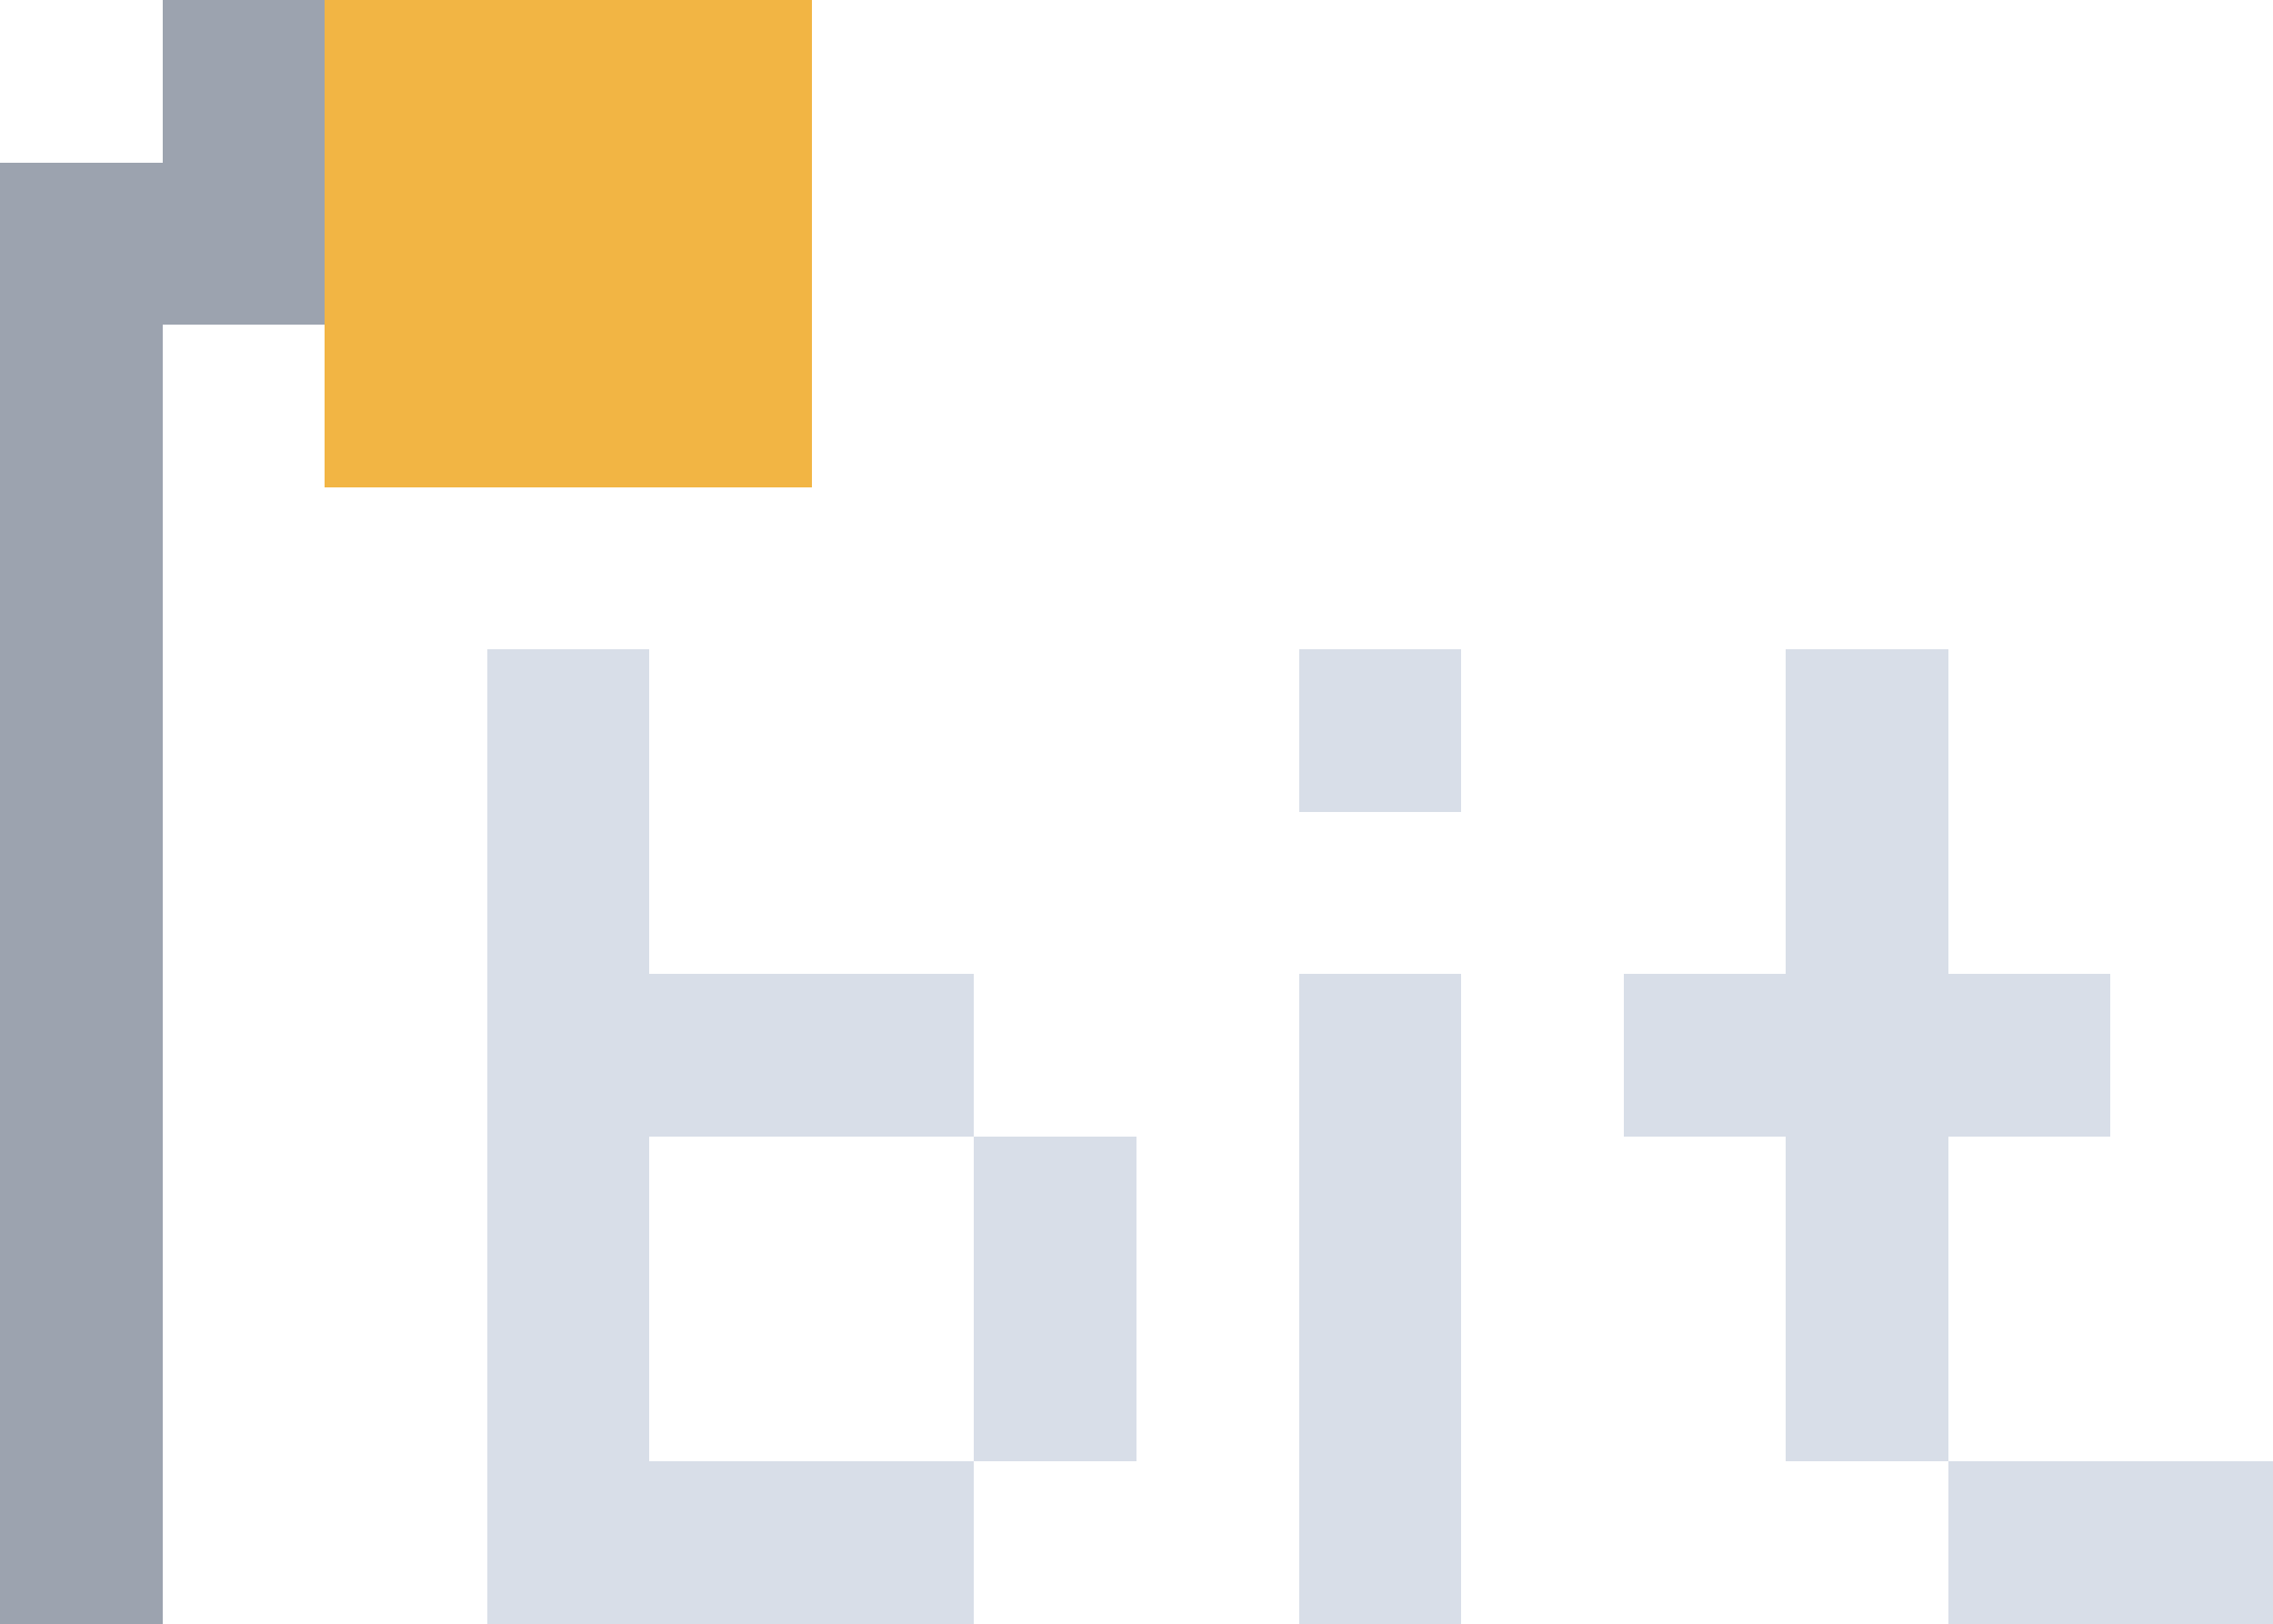
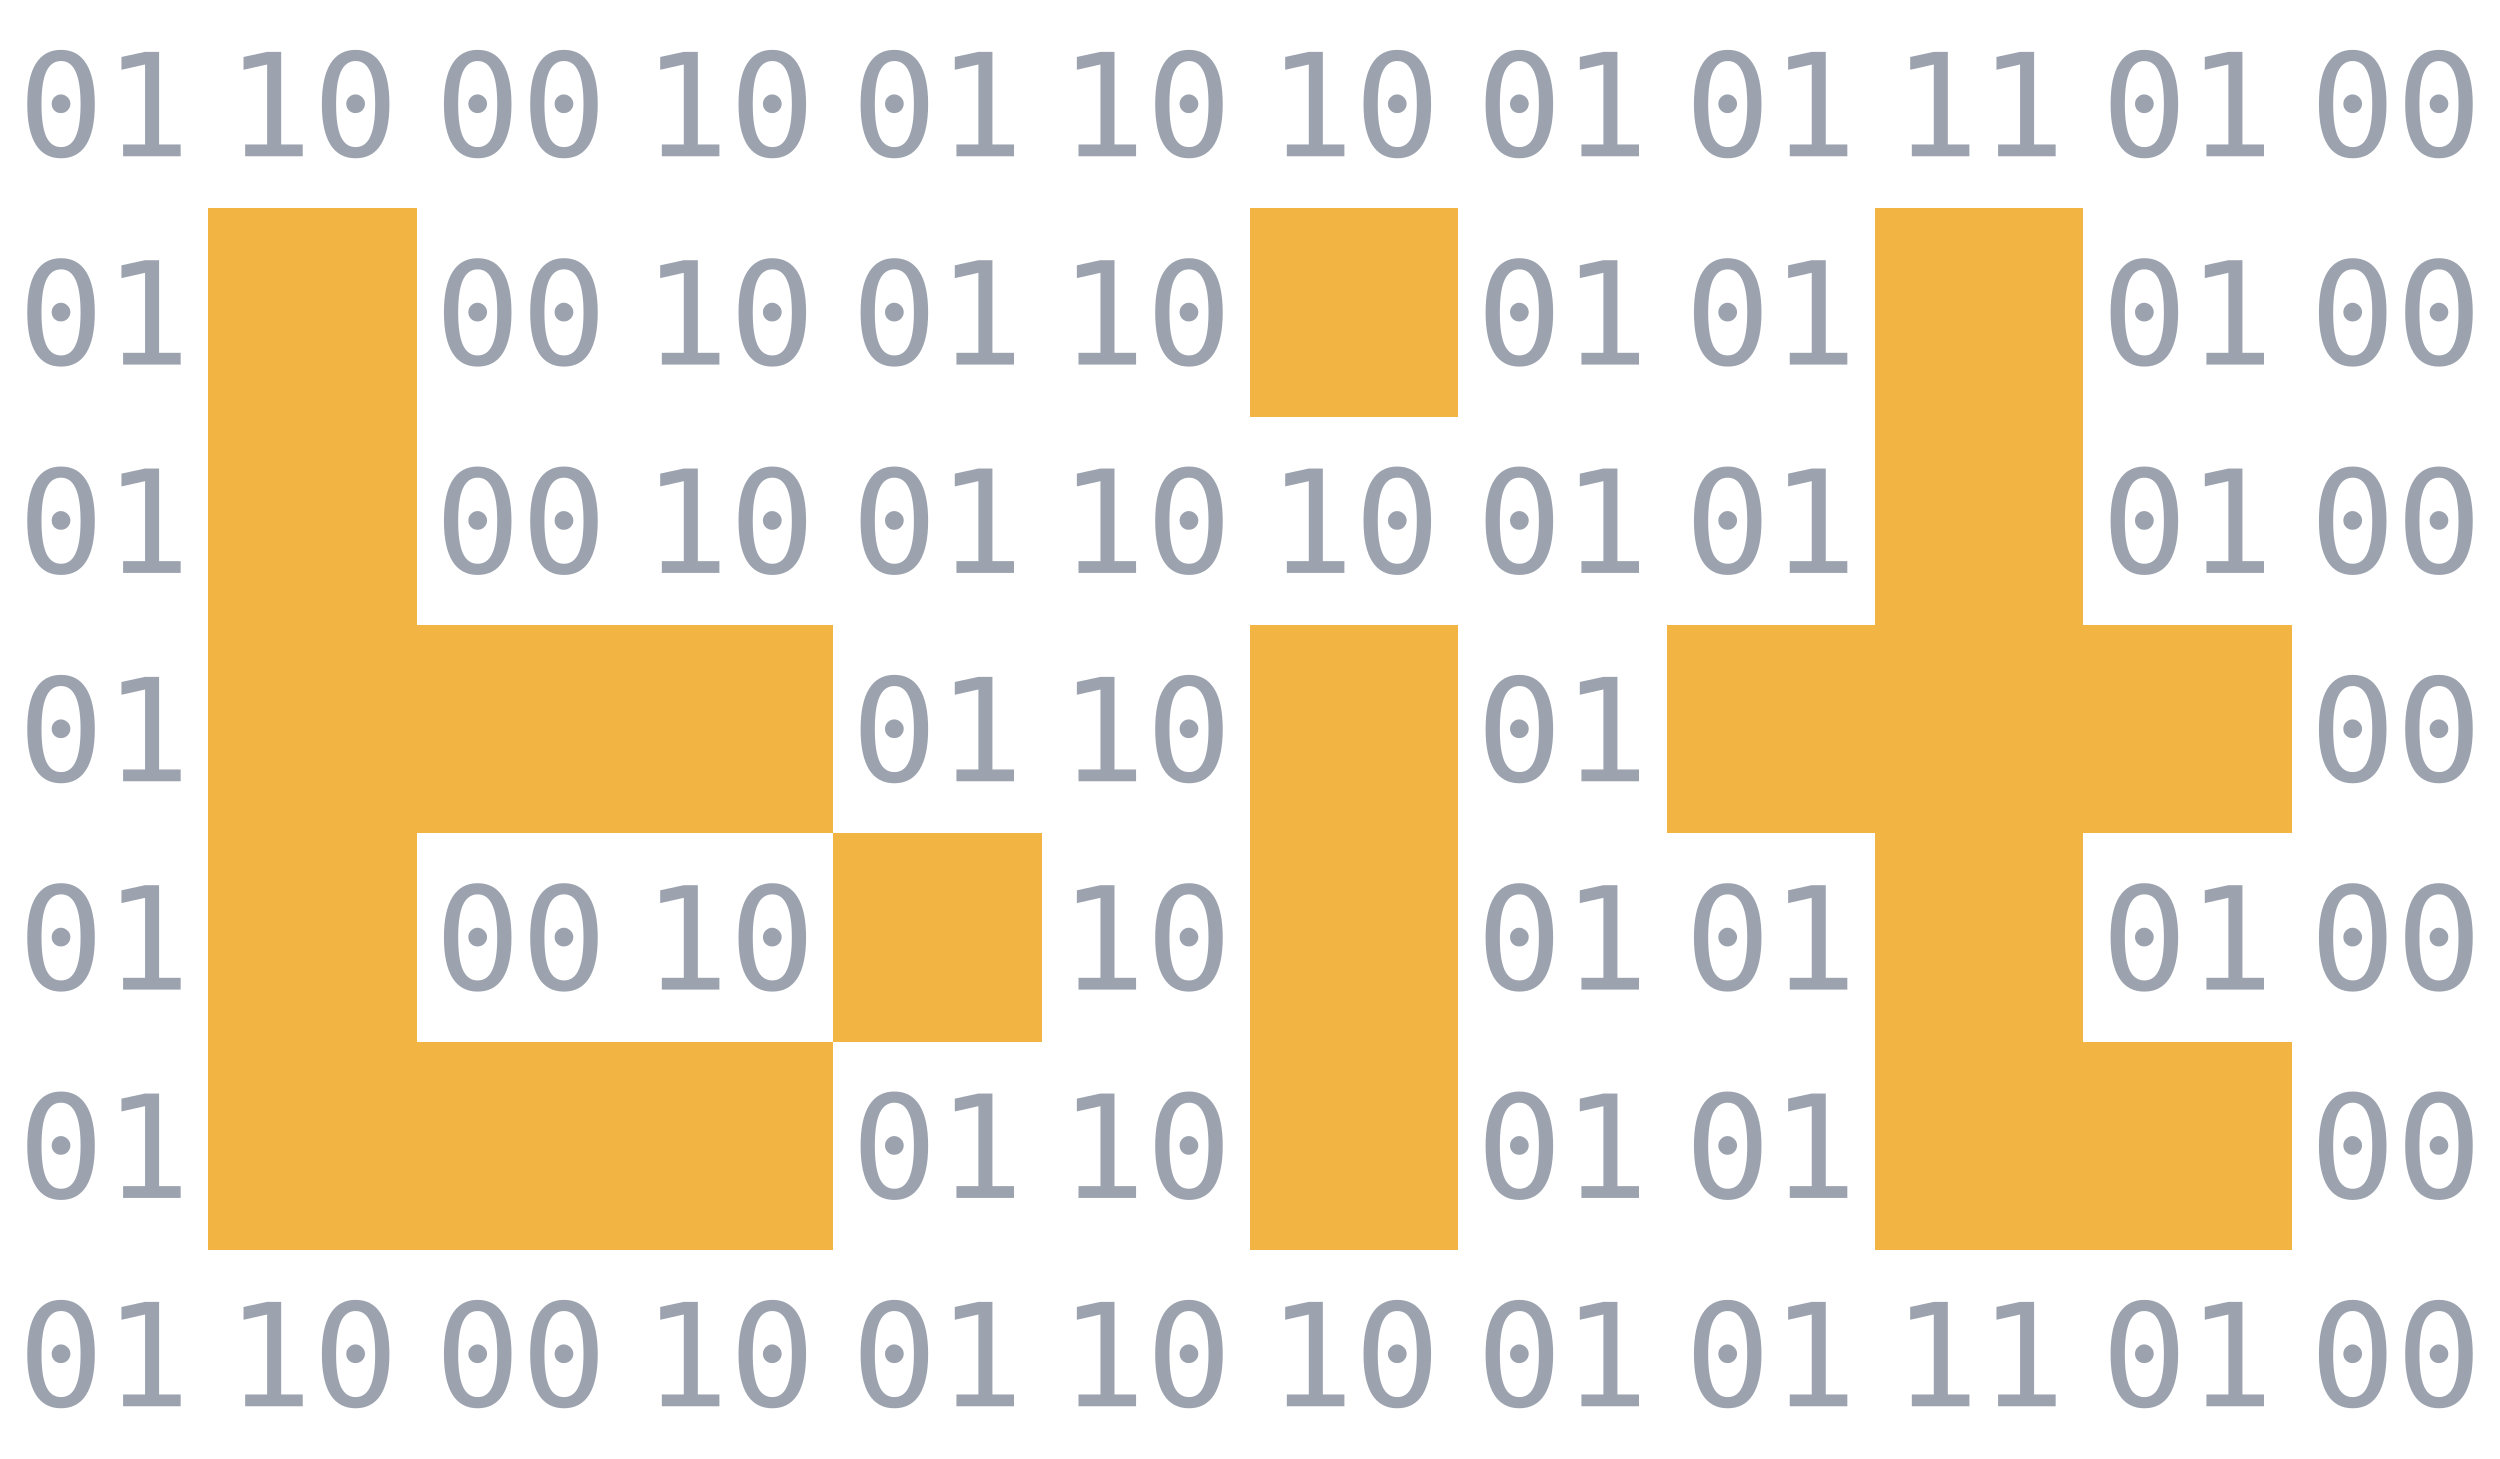
- <svg xmlns="http://www.w3.org/2000/svg" width="112" height="80" viewBox="0 0 112 80" shape-rendering="crispEdges" role="img">
-   <g fill="#9CA3AF">
-     <rect x="8" y="0" width="8" height="8" />
-     <rect x="0" y="8" width="16" height="8" />
-     <rect x="0" y="16" width="8" height="8" />
-     <rect x="0" y="24" width="8" height="8" />
-     <rect x="0" y="32" width="8" height="8" />
-     <rect x="0" y="40" width="8" height="8" />
-     <rect x="0" y="48" width="8" height="8" />
-     <rect x="0" y="56" width="8" height="8" />
-     <rect x="0" y="64" width="8" height="8" />
-     <rect x="0" y="72" width="8" height="8" />
+ <svg xmlns="http://www.w3.org/2000/svg" width="192" height="112" viewBox="0 0 192 112" shape-rendering="crispEdges" role="img">
+   <g fill="#9CA3AF" font-family="ui-monospace,SFMono-Regular,Menlo,Consolas,monospace" font-size="11" text-anchor="middle">
+     <text x="8" y="12">01</text>
+     <text x="24" y="12">10</text>
+     <text x="40" y="12">00</text>
+     <text x="56" y="12">10</text>
+     <text x="72" y="12">01</text>
+     <text x="88" y="12">10</text>
+     <text x="104" y="12">10</text>
+     <text x="120" y="12">01</text>
+     <text x="136" y="12">01</text>
+     <text x="152" y="12">11</text>
+     <text x="168" y="12">01</text>
+     <text x="184" y="12">00</text>
+     <text x="8" y="28">01</text>
+     <text x="40" y="28">00</text>
+     <text x="56" y="28">10</text>
+     <text x="72" y="28">01</text>
+     <text x="88" y="28">10</text>
+     <text x="120" y="28">01</text>
+     <text x="136" y="28">01</text>
+     <text x="168" y="28">01</text>
+     <text x="184" y="28">00</text>
+     <text x="8" y="44">01</text>
+     <text x="40" y="44">00</text>
+     <text x="56" y="44">10</text>
+     <text x="72" y="44">01</text>
+     <text x="88" y="44">10</text>
+     <text x="104" y="44">10</text>
+     <text x="120" y="44">01</text>
+     <text x="136" y="44">01</text>
+     <text x="168" y="44">01</text>
+     <text x="184" y="44">00</text>
+     <text x="8" y="60">01</text>
+     <text x="72" y="60">01</text>
+     <text x="88" y="60">10</text>
+     <text x="120" y="60">01</text>
+     <text x="184" y="60">00</text>
+     <text x="8" y="76">01</text>
+     <text x="40" y="76">00</text>
+     <text x="56" y="76">10</text>
+     <text x="88" y="76">10</text>
+     <text x="120" y="76">01</text>
+     <text x="136" y="76">01</text>
+     <text x="168" y="76">01</text>
+     <text x="184" y="76">00</text>
+     <text x="8" y="92">01</text>
+     <text x="72" y="92">01</text>
+     <text x="88" y="92">10</text>
+     <text x="120" y="92">01</text>
+     <text x="136" y="92">01</text>
+     <text x="184" y="92">00</text>
+     <text x="8" y="108">01</text>
+     <text x="24" y="108">10</text>
+     <text x="40" y="108">00</text>
+     <text x="56" y="108">10</text>
+     <text x="72" y="108">01</text>
+     <text x="88" y="108">10</text>
+     <text x="104" y="108">10</text>
+     <text x="120" y="108">01</text>
+     <text x="136" y="108">01</text>
+     <text x="152" y="108">11</text>
+     <text x="168" y="108">01</text>
+     <text x="184" y="108">00</text>
  </g>
  <g fill="#F2B544">
-     <rect x="16" y="0" width="24" height="8" />
-     <rect x="16" y="8" width="24" height="8" />
-     <rect x="16" y="16" width="24" height="8" />
-   </g>
-   <g fill="#D8DEE8">
-     <rect x="24" y="32" width="8" height="8" />
-     <rect x="64" y="32" width="8" height="8" />
-     <rect x="88" y="32" width="8" height="8" />
-     <rect x="24" y="40" width="8" height="8" />
-     <rect x="88" y="40" width="8" height="8" />
-     <rect x="24" y="48" width="24" height="8" />
-     <rect x="64" y="48" width="8" height="8" />
-     <rect x="80" y="48" width="24" height="8" />
-     <rect x="24" y="56" width="8" height="8" />
-     <rect x="48" y="56" width="8" height="8" />
-     <rect x="64" y="56" width="8" height="8" />
-     <rect x="88" y="56" width="8" height="8" />
-     <rect x="24" y="64" width="8" height="8" />
-     <rect x="48" y="64" width="8" height="8" />
-     <rect x="64" y="64" width="8" height="8" />
-     <rect x="88" y="64" width="8" height="8" />
-     <rect x="24" y="72" width="24" height="8" />
-     <rect x="64" y="72" width="8" height="8" />
-     <rect x="96" y="72" width="16" height="8" />
+     <rect x="16" y="16" width="16" height="16" />
+     <rect x="96" y="16" width="16" height="16" />
+     <rect x="144" y="16" width="16" height="16" />
+     <rect x="16" y="32" width="16" height="16" />
+     <rect x="144" y="32" width="16" height="16" />
+     <rect x="16" y="48" width="16" height="16" />
+     <rect x="32" y="48" width="16" height="16" />
+     <rect x="48" y="48" width="16" height="16" />
+     <rect x="96" y="48" width="16" height="16" />
+     <rect x="128" y="48" width="16" height="16" />
+     <rect x="144" y="48" width="16" height="16" />
+     <rect x="160" y="48" width="16" height="16" />
+     <rect x="16" y="64" width="16" height="16" />
+     <rect x="64" y="64" width="16" height="16" />
+     <rect x="96" y="64" width="16" height="16" />
+     <rect x="144" y="64" width="16" height="16" />
+     <rect x="16" y="80" width="16" height="16" />
+     <rect x="32" y="80" width="16" height="16" />
+     <rect x="48" y="80" width="16" height="16" />
+     <rect x="96" y="80" width="16" height="16" />
+     <rect x="144" y="80" width="16" height="16" />
+     <rect x="160" y="80" width="16" height="16" />
  </g>
</svg>
